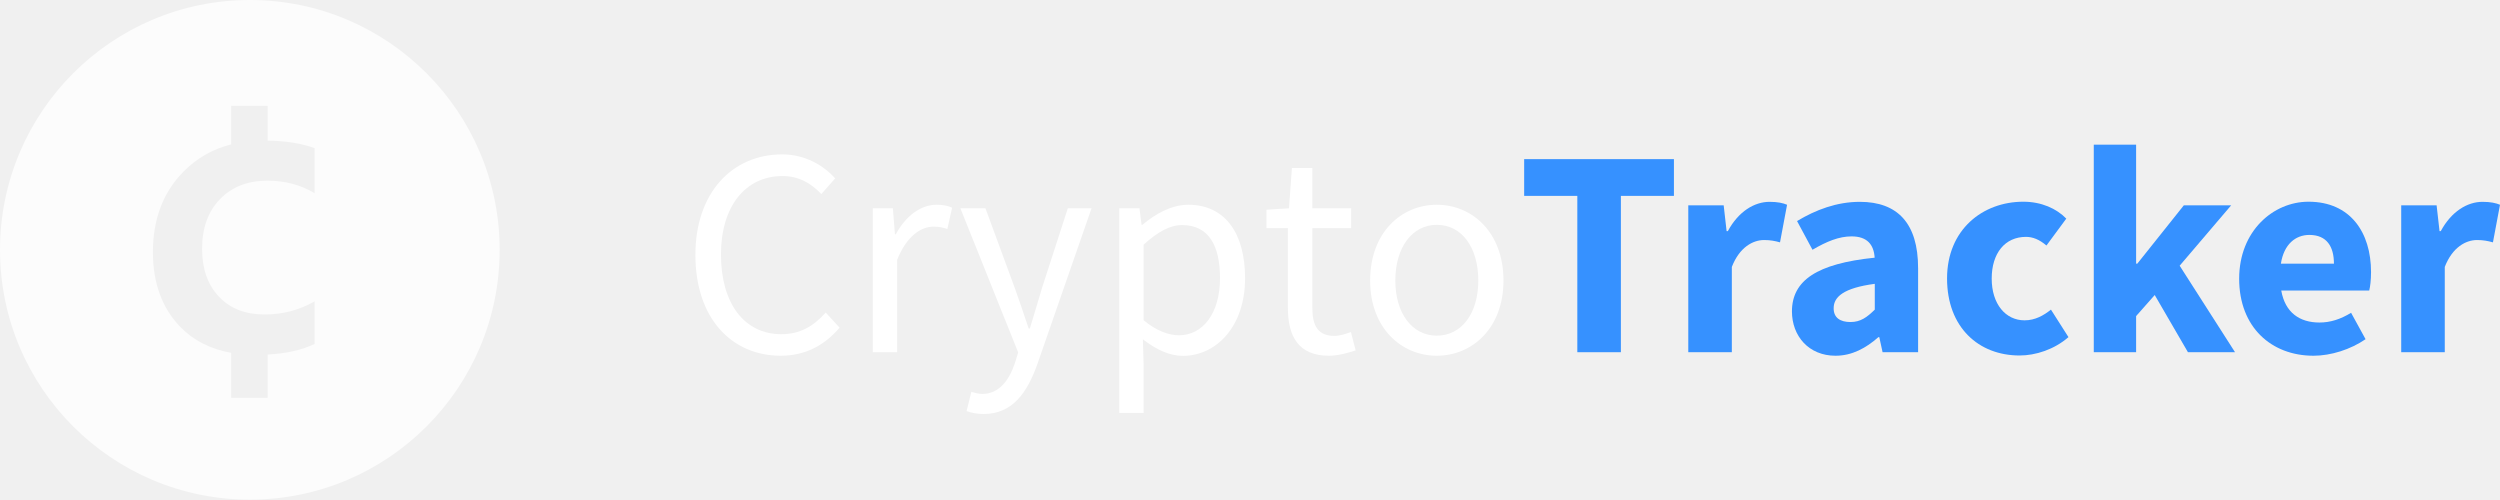
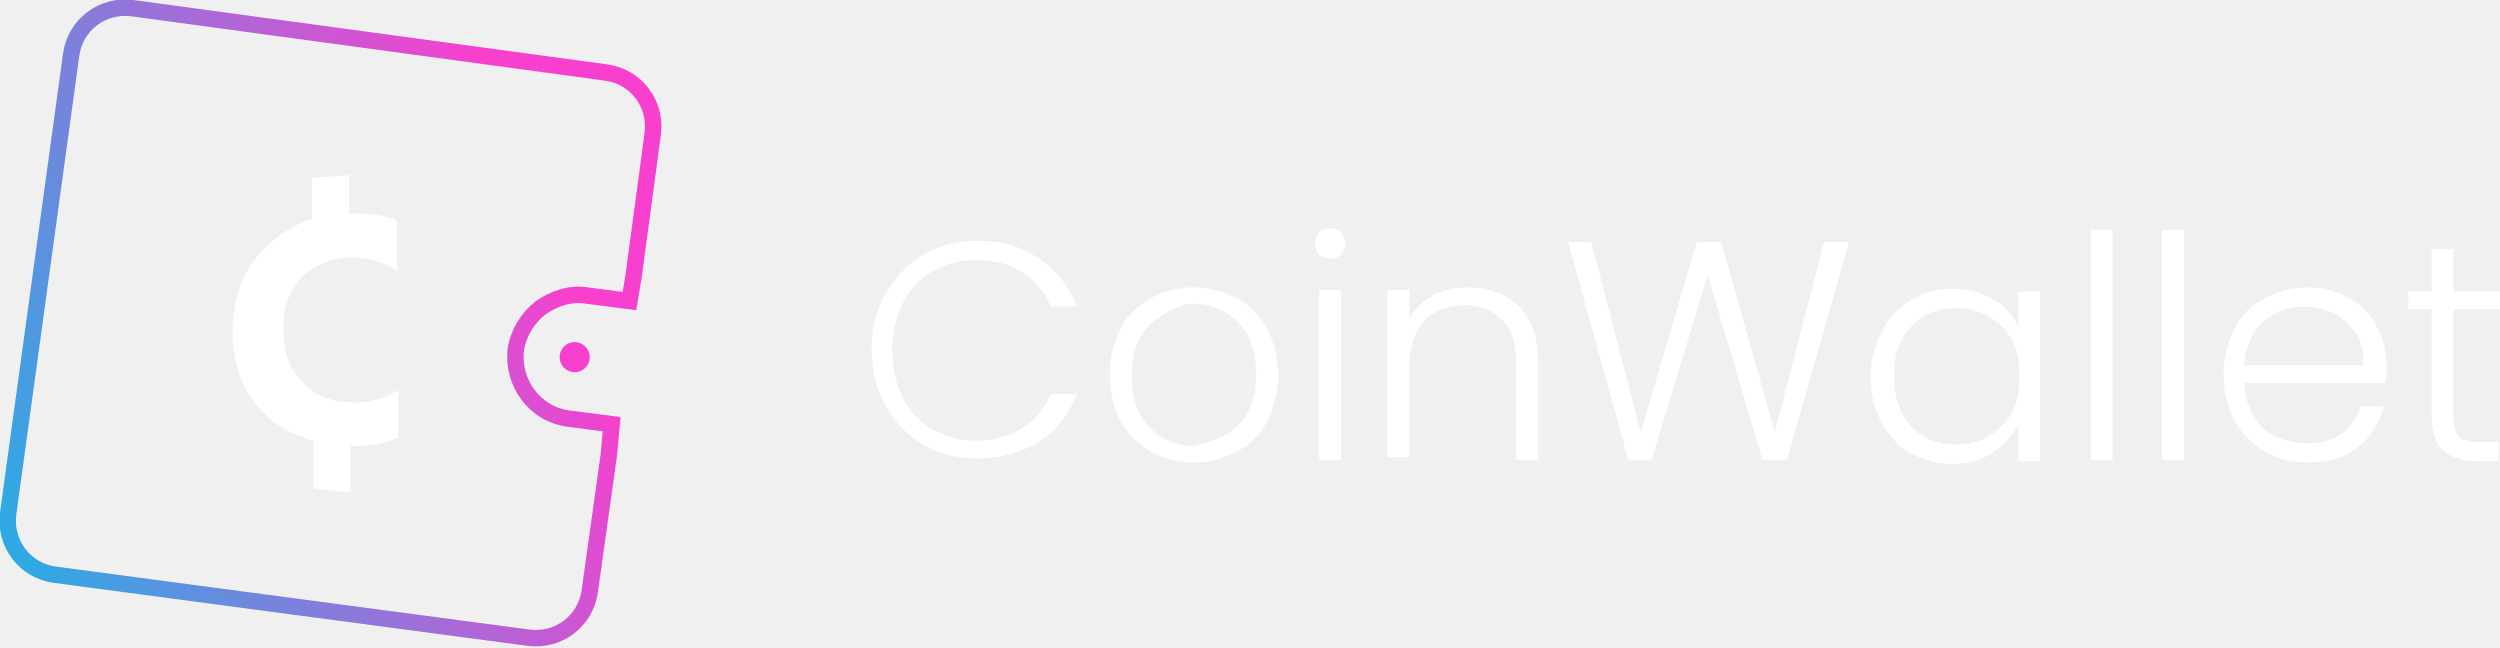
- <svg xmlns="http://www.w3.org/2000/svg" version="1.1" id="Layer_1" x="0px" y="0px" viewBox="0 0 205.49 41.07" style="enable-background:new 0 0 205.49 41.07;" xml:space="preserve">
+ <svg xmlns="http://www.w3.org/2000/svg" version="1.1" id="Layer_1" x="0px" y="0px" viewBox="0 0 182.7 47.3" style="enable-background:new 0 0 182.7 47.3;" xml:space="preserve">
  <style type="text/css">
- 	.st0{fill:url(#SVGID_1_);}
- 	.st1{fill:url(#SVGID_2_);}
- 	.st2{opacity:0.04;fill:#FFFFFF;}
- 	.st3{fill:url(#SVGID_3_);}
- 	.st4{opacity:0.78;fill:#FFFFFF;}
- 	.st5{fill:#0047C6;}
- 	.st6{fill:#FFFFFF;}
- 	.st7{fill:#3691FF;}
+ 	.st0{fill:#FFFFFF;}
+ 	.st1{fill:none;stroke:url(#SVGID_1_);stroke-width:1.2;stroke-miterlimit:10;}
+ 	.st2{fill:none;stroke:url(#SVGID_2_);stroke-miterlimit:10;}
+ 	.st3{fill:none;stroke:url(#SVGID_3_);stroke-miterlimit:10;}
+ 	.st4{fill:#F740CE;}
+ 	.st5{fill:none;stroke:url(#SVGID_4_);stroke-miterlimit:10;}
</style>
  <g>
    <g>
-       <path class="st6" d="M64.29,12.69c1.9,0,3.41,0.92,4.36,1.97l-1.14,1.29c-0.85-0.9-1.87-1.48-3.19-1.48    c-3.04,0-5.06,2.48-5.06,6.45c0,4.02,1.92,6.55,4.96,6.55c1.51,0,2.63-0.63,3.65-1.78l1.14,1.24c-1.24,1.46-2.82,2.31-4.84,2.31    c-4.02,0-7.01-3.07-7.01-8.27C57.15,15.83,60.2,12.69,64.29,12.69z" />
-       <path class="st6" d="M71.73,17.12h1.66l0.17,2.14h0.07c0.8-1.48,2.02-2.43,3.36-2.43c0.51,0,0.88,0.07,1.27,0.24l-0.39,1.75    c-0.39-0.12-0.66-0.19-1.14-0.19c-1,0-2.19,0.73-2.99,2.73v7.59h-2V17.12z" />
-       <path class="st6" d="M80.74,32.38c1.34,0,2.19-1.07,2.68-2.53l0.27-0.88l-4.75-11.85H81l2.41,6.55c0.37,1.02,0.78,2.24,1.14,3.33    h0.1c0.34-1.07,0.68-2.29,1-3.33l2.12-6.55h1.95l-4.45,12.8c-0.83,2.34-2.04,4.11-4.43,4.11c-0.54,0-1-0.1-1.39-0.24l0.39-1.58    C80.08,32.28,80.44,32.38,80.74,32.38z" />
-       <path class="st6" d="M94,29.95v3.99h-2V17.12h1.66l0.17,1.36h0.07c1.07-0.9,2.39-1.65,3.77-1.65c3.04,0,4.67,2.36,4.67,6.04    c0,4.02-2.41,6.38-5.11,6.38c-1.1,0-2.19-0.51-3.29-1.36L94,29.95z M96.9,27.56c1.95,0,3.38-1.78,3.38-4.7    c0-2.6-0.88-4.36-3.12-4.36c-1,0-2,0.56-3.16,1.61v6.21C95.07,27.22,96.12,27.56,96.9,27.56z" />
-       <path class="st6" d="M105.85,18.75h-1.75v-1.51l1.85-0.12l0.24-3.31h1.68v3.31h3.19v1.63h-3.19v6.57c0,1.46,0.46,2.29,1.83,2.29    c0.41,0,0.95-0.17,1.34-0.32l0.39,1.51c-0.66,0.22-1.46,0.44-2.19,0.44c-2.53,0-3.38-1.61-3.38-3.94V18.75z" />
-       <path class="st6" d="M118.1,16.83c2.9,0,5.48,2.26,5.48,6.23c0,3.92-2.58,6.18-5.48,6.18c-2.9,0-5.48-2.26-5.48-6.18    C112.62,19.09,115.2,16.83,118.1,16.83z M118.1,27.59c2.04,0,3.41-1.83,3.41-4.53c0-2.73-1.36-4.58-3.41-4.58    c-2.02,0-3.41,1.85-3.41,4.58C114.69,25.76,116.08,27.59,118.1,27.59z" />
-       <path class="st7" d="M129.66,16.1h-4.38v-3.02h12.31v3.02h-4.36v12.85h-3.58V16.1z" />
-       <path class="st7" d="M138.76,16.88h2.92l0.24,2.12h0.1c0.88-1.63,2.19-2.41,3.43-2.41c0.68,0,1.1,0.1,1.44,0.24l-0.58,3.09    c-0.44-0.12-0.8-0.19-1.31-0.19c-0.9,0-2.02,0.58-2.65,2.21v7.01h-3.58V16.88z" />
-       <path class="st7" d="M154.09,21.18c-0.07-1.07-0.61-1.75-1.9-1.75c-1.02,0-2.04,0.41-3.21,1.1l-1.27-2.36    c1.53-0.92,3.26-1.58,5.16-1.58c3.09,0,4.79,1.75,4.79,5.45v6.91h-2.92l-0.27-1.24h-0.07c-1.02,0.9-2.17,1.53-3.53,1.53    c-2.19,0-3.58-1.61-3.58-3.65C147.3,23.06,149.32,21.67,154.09,21.18z M152.1,26.47c0.83,0,1.36-0.39,2-1.02v-2.12    c-2.56,0.34-3.38,1.07-3.38,2C150.71,26.1,151.24,26.47,152.1,26.47z" />
-       <path class="st7" d="M166.31,16.58c1.48,0,2.73,0.56,3.53,1.39l-1.63,2.21c-0.58-0.49-1.12-0.71-1.68-0.71    c-1.73,0-2.82,1.34-2.82,3.43c0,2.09,1.14,3.43,2.7,3.43c0.88,0,1.58-0.41,2.17-0.88l1.44,2.26c-1.17,1.02-2.7,1.51-4.02,1.51    c-3.36,0-5.96-2.31-5.96-6.33S162.97,16.58,166.31,16.58z" />
-       <path class="st7" d="M172.1,11.89h3.48v9.78h0.1l3.82-4.79h3.89l-4.23,4.96l4.55,7.11h-3.87l-2.73-4.7l-1.53,1.73v2.97h-3.48    V11.89z" />
-       <path class="st7" d="M189.75,16.58c3.43,0,5.14,2.51,5.14,5.79c0,0.63-0.07,1.22-0.15,1.51h-7.23c0.32,1.83,1.53,2.63,3.14,2.63    c0.9,0,1.73-0.27,2.6-0.8l1.19,2.17c-1.24,0.85-2.85,1.36-4.28,1.36c-3.46,0-6.11-2.34-6.11-6.33    C184.05,18.99,186.85,16.58,189.75,16.58z M191.84,21.67c0-1.39-0.58-2.36-2.02-2.36c-1.12,0-2.09,0.75-2.34,2.36H191.84z" />
-       <path class="st7" d="M197.36,16.88h2.92l0.24,2.12h0.1c0.88-1.63,2.19-2.41,3.43-2.41c0.68,0,1.1,0.1,1.44,0.24l-0.58,3.09    c-0.44-0.12-0.8-0.19-1.31-0.19c-0.9,0-2.02,0.58-2.65,2.21v7.01h-3.58V16.88z" />
+       <g>
+         <g>
+           <path class="st0" d="M64.7,21.5c0.7-1.2,1.6-2.2,2.8-2.9c1.2-0.7,2.5-1,3.9-1c1.8,0,3.3,0.4,4.5,1.3c1.3,0.8,2.2,2,2.8,3.5h-1.9      c-0.5-1.1-1.1-1.9-2.1-2.5c-0.9-0.6-2-0.9-3.4-0.9c-1.2,0-2.2,0.3-3.1,0.8c-0.9,0.5-1.7,1.3-2.2,2.3c-0.5,1-0.8,2.2-0.8,3.5      c0,1.3,0.3,2.5,0.8,3.5c0.5,1,1.3,1.8,2.2,2.3c0.9,0.5,2,0.8,3.1,0.8c1.3,0,2.4-0.3,3.4-0.9c0.9-0.6,1.6-1.4,2.1-2.5h1.9      c-0.6,1.5-1.5,2.7-2.8,3.5c-1.3,0.8-2.8,1.2-4.5,1.2c-1.4,0-2.8-0.3-3.9-1c-1.2-0.7-2.1-1.6-2.8-2.9c-0.7-1.2-1-2.6-1-4.2      C63.7,24.1,64,22.7,64.7,21.5z" />
+           <path class="st0" d="M84.1,33c-0.9-0.5-1.7-1.3-2.2-2.2c-0.5-1-0.8-2.1-0.8-3.4c0-1.3,0.3-2.4,0.8-3.4c0.5-1,1.3-1.7,2.2-2.2      c0.9-0.5,2-0.8,3.1-0.8c1.2,0,2.2,0.3,3.2,0.8c0.9,0.5,1.7,1.3,2.2,2.2c0.5,1,0.8,2.1,0.8,3.4c0,1.3-0.3,2.4-0.8,3.4      c-0.5,1-1.3,1.7-2.2,2.2c-1,0.5-2,0.8-3.2,0.8C86.1,33.8,85,33.5,84.1,33z M89.5,31.8c0.7-0.4,1.3-0.9,1.7-1.7      c0.4-0.7,0.6-1.7,0.6-2.8c0-1.1-0.2-2-0.6-2.8c-0.4-0.7-1-1.3-1.7-1.7c-0.7-0.4-1.4-0.6-2.3-0.6S85.7,22.6,85,23      c-0.7,0.4-1.2,0.9-1.7,1.7c-0.4,0.7-0.6,1.7-0.6,2.8c0,1.1,0.2,2,0.6,2.8c0.4,0.7,1,1.3,1.7,1.7c0.7,0.4,1.4,0.6,2.3,0.6      C88.1,32.4,88.8,32.2,89.5,31.8z" />
+           <path class="st0" d="M96.4,18.6c-0.2-0.2-0.3-0.5-0.3-0.8c0-0.3,0.1-0.6,0.3-0.8c0.2-0.2,0.5-0.3,0.8-0.3c0.3,0,0.6,0.1,0.8,0.3      c0.2,0.2,0.3,0.5,0.3,0.8c0,0.3-0.1,0.6-0.3,0.8c-0.2,0.2-0.5,0.3-0.8,0.3C96.9,18.9,96.6,18.8,96.4,18.6z M98,21.2v12.4h-1.6      V21.2H98z" />
+           <path class="st0" d="M111,22.4c0.9,0.9,1.4,2.2,1.4,4v7.2h-1.6v-7.1c0-1.3-0.3-2.4-1-3.1c-0.7-0.7-1.6-1.1-2.8-1.1      c-1.2,0-2.1,0.4-2.9,1.1c-0.7,0.8-1.1,1.9-1.1,3.3v6.7h-1.6V21.2h1.6v2.1c0.4-0.8,1-1.3,1.7-1.7c0.7-0.4,1.6-0.6,2.5-0.6      C108.8,21,110.1,21.5,111,22.4z" />
+           <path class="st0" d="M135.1,17.8l-4.5,15.8h-1.8l-4-13.5l-4.1,13.5l-1.7,0l-4.4-15.9h1.7l3.6,13.9l4.1-13.9h1.8l3.9,13.9      l3.6-13.9H135.1z" />
+           <path class="st0" d="M137.6,24.1c0.5-1,1.2-1.7,2.1-2.2c0.9-0.5,1.9-0.8,3-0.8c1.2,0,2.2,0.3,3,0.8c0.9,0.5,1.5,1.2,1.8,2.1      v-2.7h1.6v12.4h-1.6v-2.7c-0.4,0.8-1,1.5-1.9,2.1c-0.9,0.6-1.9,0.8-3,0.8c-1.1,0-2.1-0.3-3-0.8c-0.9-0.5-1.6-1.3-2.1-2.2      c-0.5-1-0.8-2.1-0.8-3.4S137.1,25,137.6,24.1z M147,24.8c-0.4-0.8-1-1.3-1.7-1.7c-0.7-0.4-1.5-0.6-2.3-0.6      c-0.9,0-1.7,0.2-2.4,0.6c-0.7,0.4-1.2,1-1.6,1.7c-0.4,0.7-0.6,1.6-0.6,2.7c0,1,0.2,1.9,0.6,2.7c0.4,0.8,0.9,1.3,1.6,1.7      c0.7,0.4,1.5,0.6,2.4,0.6c0.8,0,1.6-0.2,2.3-0.6c0.7-0.4,1.3-1,1.7-1.7c0.4-0.8,0.6-1.6,0.6-2.6C147.6,26.4,147.4,25.5,147,24.8      z" />
+           <path class="st0" d="M154.4,16.8v16.8h-1.6V16.8H154.4z" />
+           <path class="st0" d="M159.6,16.8v16.8H158V16.8H159.6z" />
+           <path class="st0" d="M174.3,28h-10.3c0,0.9,0.3,1.7,0.7,2.4c0.4,0.7,0.9,1.2,1.6,1.5c0.7,0.3,1.4,0.5,2.2,0.5      c1,0,1.9-0.2,2.6-0.7c0.7-0.5,1.2-1.2,1.4-2h1.7c-0.3,1.2-0.9,2.2-1.9,3c-1,0.8-2.2,1.1-3.7,1.1c-1.2,0-2.2-0.3-3.1-0.8      c-0.9-0.5-1.6-1.3-2.2-2.2c-0.5-1-0.8-2.1-0.8-3.4c0-1.3,0.3-2.4,0.8-3.4c0.5-1,1.2-1.7,2.2-2.2c0.9-0.5,2-0.8,3.1-0.8      c1.2,0,2.2,0.3,3.1,0.8c0.9,0.5,1.6,1.2,2,2.1c0.5,0.9,0.7,1.8,0.7,2.9C174.4,27.3,174.4,27.7,174.3,28z M172.2,24.4      c-0.4-0.6-0.9-1.1-1.6-1.5c-0.7-0.3-1.4-0.5-2.2-0.5c-1.2,0-2.2,0.4-3,1.1c-0.8,0.8-1.3,1.8-1.4,3.2h8.7      C172.8,25.8,172.6,25,172.2,24.4z" />
+           <path class="st0" d="M179.3,22.6v7.7c0,0.8,0.1,1.3,0.4,1.6c0.3,0.3,0.8,0.4,1.5,0.4h1.4v1.4H181c-1.1,0-1.9-0.3-2.5-0.8      c-0.5-0.5-0.8-1.4-0.8-2.6v-7.7H176v-1.3h1.7v-3.1h1.6v3.1h3.4v1.3H179.3z" />
+         </g>
+       </g>
+       <g>
+         <path class="st0" d="M22,20.3c-0.9,1-1.3,2.2-1.3,3.8c0,1.5,0.4,2.8,1.3,3.7c0.8,1,2,1.5,3.4,1.6c1.4,0.1,2.6-0.2,3.7-0.9V32     c-0.9,0.4-2.1,0.6-3.5,0.6l0,3.4l-2.7-0.3l0-3.5c-1.5-0.4-2.8-1.1-3.8-2.2c-1.4-1.5-2.1-3.4-2.1-5.7c0-2.5,0.7-4.5,2.3-6.1     c1-1,2.2-1.8,3.5-2.2l0-3l2.7-0.2l0,2.8c1.4,0,2.6,0.1,3.5,0.5v3.7c-1-0.7-2.2-1-3.5-1C24.1,18.9,22.9,19.4,22,20.3z" />
+       </g>
    </g>
-     <path class="st4" d="M20.54,0C9.2,0,0,9.2,0,20.54c0,11.34,9.2,20.53,20.54,20.53c11.34,0,20.53-9.19,20.53-20.53   C41.07,9.2,31.88,0,20.54,0z M25.86,15.88c-1.14-0.69-2.44-1.03-3.89-1.03c-1.61,0-2.9,0.51-3.88,1.51   c-0.98,1.01-1.48,2.37-1.48,4.09c0,1.65,0.46,2.96,1.39,3.94c0.93,0.98,2.18,1.46,3.74,1.46c1.5,0,2.87-0.36,4.12-1.08v3.5   c-1.03,0.49-2.31,0.79-3.86,0.87v3.56h-3V29c-1.69-0.3-3.09-1.01-4.18-2.13c-1.49-1.54-2.25-3.59-2.25-6.15   c0-2.72,0.85-4.94,2.53-6.63c1.09-1.1,2.39-1.84,3.9-2.22V8.7h3v2.86c1.52,0.02,2.8,0.23,3.86,0.62V15.88z" />
+     <linearGradient id="SVGID_1_" gradientUnits="userSpaceOnUse" x1="60.887" y1="-21.688" x2="109.654" y2="-49.844" gradientTransform="matrix(0.9909 0.1347 -0.1347 0.9909 -65.1413 47.6156)">
+       <stop offset="0" style="stop-color:#2CABE4" />
+       <stop offset="0.81" style="stop-color:#F740CE" />
+     </linearGradient>
+     <path class="st1" d="M44.5,33.2l-1.4,10c-0.3,2.2-2.3,3.7-4.5,3.4L4,42c-2.2-0.3-3.7-2.3-3.4-4.5L5.2,4c0.3-2.2,2.3-3.7,4.5-3.4   l34.6,4.7c2.2,0.3,3.7,2.3,3.4,4.5l-1.4,10.4L46,22l-3.1-0.4c-1.2-0.2-2.4,0.2-3.4,0.9c-0.9,0.7-1.6,1.8-1.8,3   c-0.3,2.5,1.4,4.8,3.9,5.1l3.1,0.4L44.5,33.2z" />
+     <linearGradient id="SVGID_2_" gradientUnits="userSpaceOnUse" x1="-1.878" y1="45.652" x2="-1.878" y2="45.652" gradientTransform="matrix(0.9953 -9.716458e-02 9.716458e-02 0.9953 42.6239 -39.5387)">
+       <stop offset="0" style="stop-color:#2CABE4" />
+       <stop offset="0.81" style="stop-color:#F740CE" />
+     </linearGradient>
+     <path class="st2" d="M45.2,6.1" />
+     <linearGradient id="SVGID_3_" gradientUnits="userSpaceOnUse" x1="-5.596" y1="41.934" x2="-5.596" y2="41.934" gradientTransform="matrix(0.9953 -9.716458e-02 9.716458e-02 0.9953 42.6239 -39.5387)">
+       <stop offset="0" style="stop-color:#2CABE4" />
+       <stop offset="0.81" style="stop-color:#F740CE" />
+     </linearGradient>
+     <path class="st3" d="M41.1,2.7" />
+     <circle class="st4" cx="42" cy="26.1" r="1.1" />
+     <linearGradient id="SVGID_4_" gradientUnits="userSpaceOnUse" x1="18.309" y1="9.105" x2="18.309" y2="9.105">
+       <stop offset="0" style="stop-color:#2CABE4" />
+       <stop offset="0.81" style="stop-color:#F740CE" />
+     </linearGradient>
+     <path class="st5" d="M18.3,9.1" />
  </g>
</svg>
